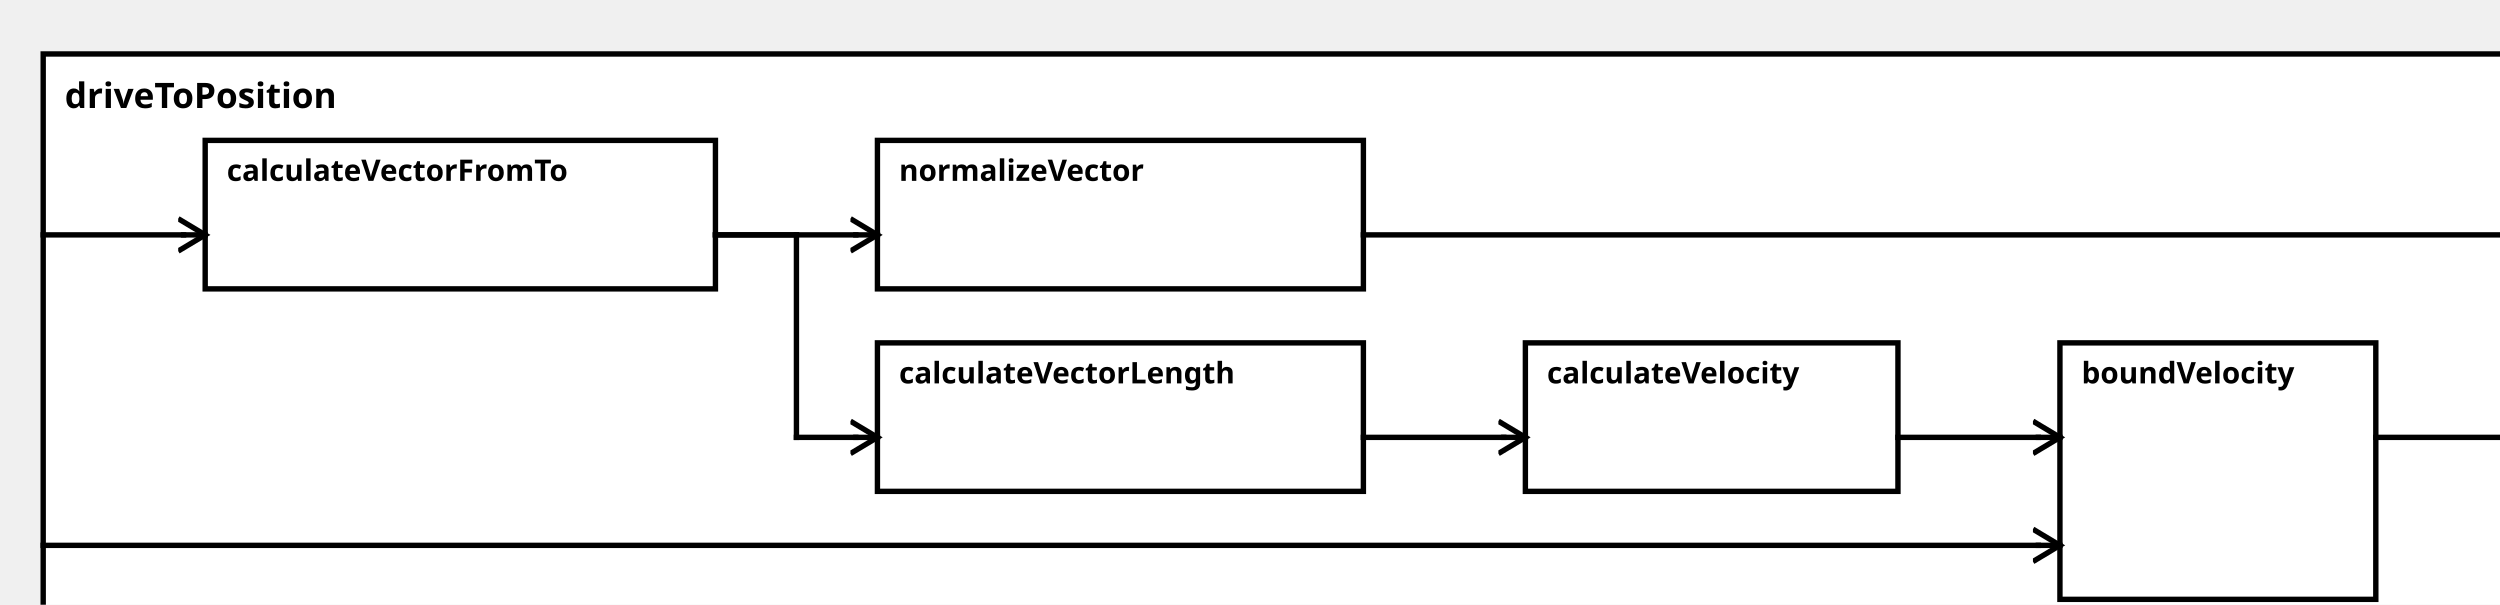
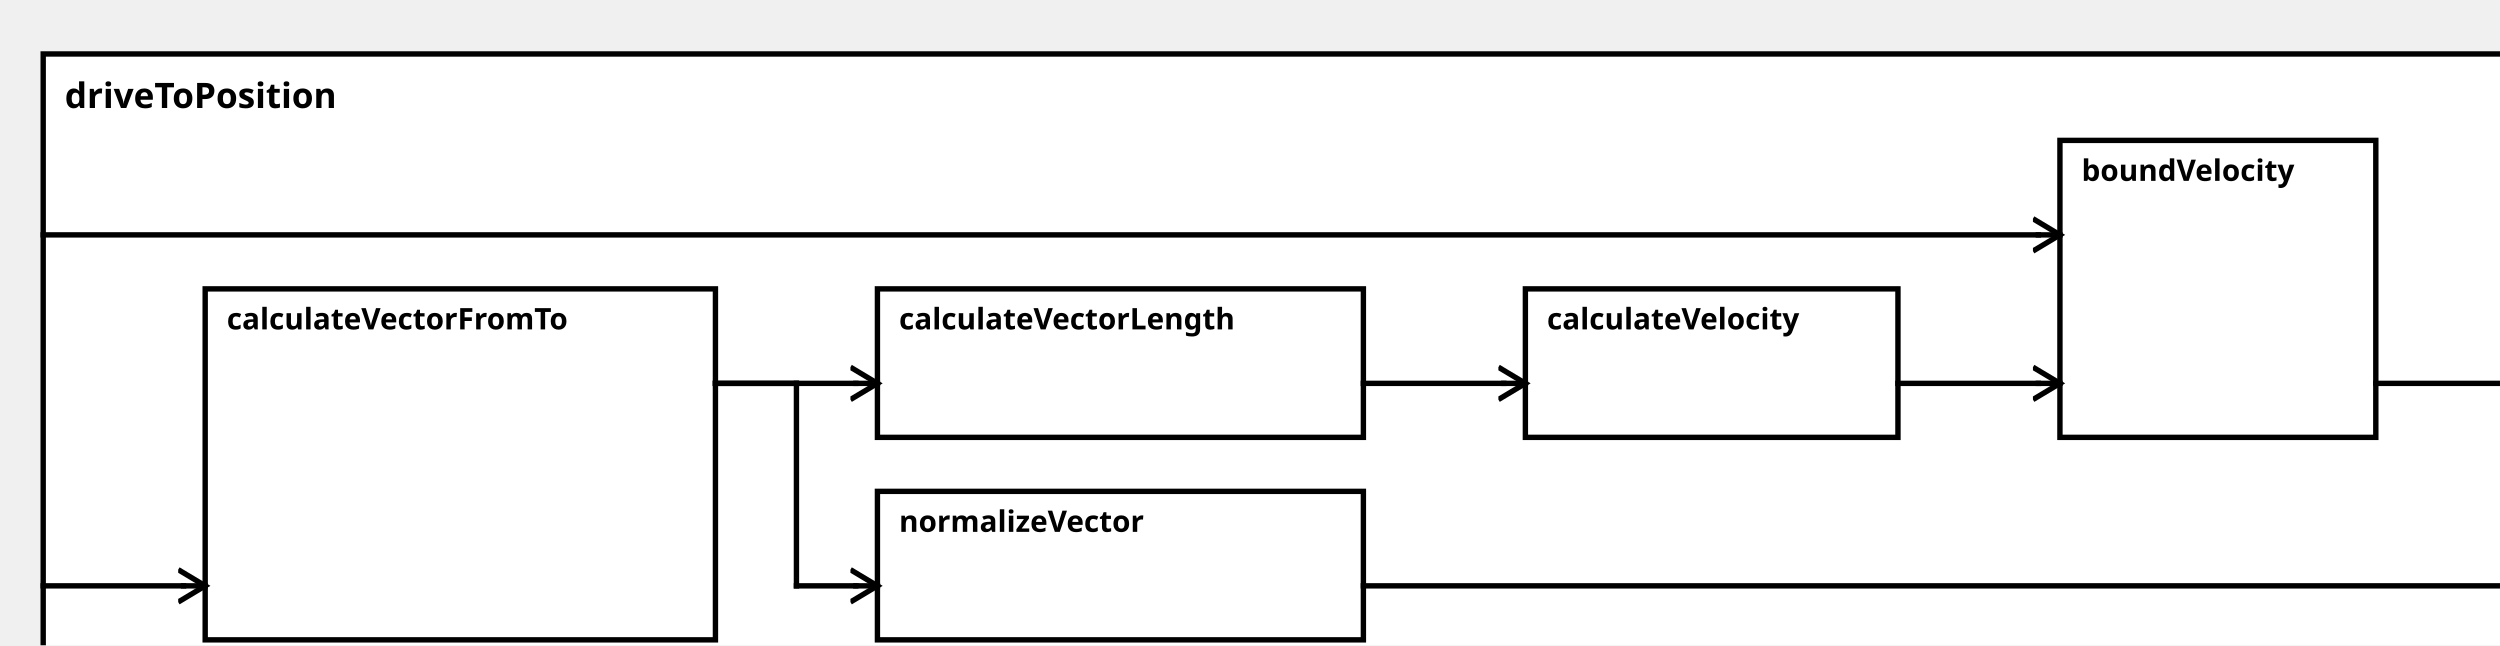
<svg xmlns="http://www.w3.org/2000/svg" width="100%" height="100%" version="1.1">
  <svg version="1.1">
    <g transform="translate(16 20)">
-       <rect id="0" width="924" height="222" style="fill:white;stroke:black;stroke-width:2;fill-opacity:1.0;stroke-opacity:1.0" />
+       <rect id="0" width="924" height="237" style="fill:white;stroke:black;stroke-width:2;fill-opacity:1.0;stroke-opacity:1.0" />
      <text x="8" y="20" style="font-weight: bold" font-family="Verdana" font-size="13" fill="black">
            driveToPosition
    </text>
    </g>
  </svg>
-   <g transform="translate(76 52)">
-     <rect data-name="autopilot.behavior.driveToPosition.calculateVectorFromTo" id="2" width="189" height="55" style="fill:white;stroke:black;stroke-width:2;fill-opacity:1.0;stroke-opacity:1.0" />
+   <g transform="translate(76 107)">
+     <rect data-name="autopilot.behavior.driveToPosition.calculateVectorFromTo" id="2" width="189" height="130" style="fill:white;stroke:black;stroke-width:2;fill-opacity:1.0;stroke-opacity:1.0" />
    <text x="8" y="15" alignment-baseline="middle" style="font-weight: bold" font-family="Verdana" font-size="11" fill="black">
    calculateVectorFromTo
    </text>
  </g>
-   <g transform="translate(325 52)">
-     <rect data-name="autopilot.behavior.driveToPosition.normalizeVector" id="3" width="180" height="55" style="fill:white;stroke:black;stroke-width:2;fill-opacity:1.0;stroke-opacity:1.0" />
+   <g transform="translate(325 182)">
+     <rect data-name="autopilot.behavior.driveToPosition.normalizeVector" id="4" width="180" height="55" style="fill:white;stroke:black;stroke-width:2;fill-opacity:1.0;stroke-opacity:1.0" />
    <text x="8" y="15" alignment-baseline="middle" style="font-weight: bold" font-family="Verdana" font-size="11" fill="black">
    normalizeVector
    </text>
  </g>
-   <g transform="translate(325 127)">
-     <rect data-name="autopilot.behavior.driveToPosition.calculateVectorLength" id="4" width="180" height="55" style="fill:white;stroke:black;stroke-width:2;fill-opacity:1.0;stroke-opacity:1.0" />
+   <g transform="translate(325 107)">
+     <rect data-name="autopilot.behavior.driveToPosition.calculateVectorLength" id="3" width="180" height="55" style="fill:white;stroke:black;stroke-width:2;fill-opacity:1.0;stroke-opacity:1.0" />
    <text x="8" y="15" alignment-baseline="middle" style="font-weight: bold" font-family="Verdana" font-size="11" fill="black">
    calculateVectorLength
    </text>
  </g>
-   <g transform="translate(565 127)">
+   <g transform="translate(565 107)">
    <rect data-name="autopilot.behavior.driveToPosition.calculateVelocity" id="5" width="138" height="55" style="fill:white;stroke:black;stroke-width:2;fill-opacity:1.0;stroke-opacity:1.0" />
    <text x="8" y="15" alignment-baseline="middle" style="font-weight: bold" font-family="Verdana" font-size="11" fill="black">
    calculateVelocity
    </text>
  </g>
-   <g transform="translate(763 127)">
-     <rect data-name="autopilot.behavior.driveToPosition.boundVelocity" id="6" width="117" height="95" style="fill:white;stroke:black;stroke-width:2;fill-opacity:1.0;stroke-opacity:1.0" />
+   <g transform="translate(763 52)">
+     <rect data-name="autopilot.behavior.driveToPosition.boundVelocity" id="6" width="117" height="110" style="fill:white;stroke:black;stroke-width:2;fill-opacity:1.0;stroke-opacity:1.0" />
    <text x="8" y="15" alignment-baseline="middle" style="font-weight: bold" font-family="Verdana" font-size="11" fill="black">
    boundVelocity
    </text>
  </g>
  <defs>
    <marker id="0,0,0" markerWidth="13" markerHeight="13" refX="5" refY="5" orient="auto">
      <polyline points="0,2 5,5 0,8" style="fill:none; stroke:rgb(0,0,0);                     stroke-width:1" />
    </marker>
  </defs>
-   <line stroke-linecap="square" x1="505" y1="87" x2="932" y2="87" style="stroke:rgb(0, 0,0);             stroke-width:2; " />
-   <line stroke-linecap="square" x1="932" y1="87" x2="940" y2="87" style="stroke:rgb(0, 0,0);             stroke-width:2;                 marker-end: url(#0,0,0)             " />
-   <line stroke-linecap="square" x1="880" y1="162" x2="932" y2="162" style="stroke:rgb(0, 0,0);             stroke-width:2; " />
-   <line stroke-linecap="square" x1="932" y1="162" x2="940" y2="162" style="stroke:rgb(0, 0,0);             stroke-width:2;                 marker-end: url(#0,0,0)             " />
-   <line stroke-linecap="square" x1="16" y1="87" x2="68" y2="87" style="stroke:rgb(0, 0,0);             stroke-width:2; " />
-   <line stroke-linecap="square" x1="68" y1="87" x2="76" y2="87" style="stroke:rgb(0, 0,0);             stroke-width:2;                 marker-end: url(#0,0,0)             " />
-   <line stroke-linecap="square" x1="265" y1="87" x2="317" y2="87" style="stroke:rgb(0, 0,0);             stroke-width:2; " />
-   <line stroke-linecap="square" x1="317" y1="87" x2="325" y2="87" style="stroke:rgb(0, 0,0);             stroke-width:2;                 marker-end: url(#0,0,0)             " />
-   <line stroke-linecap="square" x1="265" y1="87" x2="295" y2="87" style="stroke:rgb(0, 0,0);             stroke-width:2; " />
-   <line stroke-linecap="square" x1="295" y1="87" x2="295" y2="162" style="stroke:rgb(0, 0,0);             stroke-width:2; " />
-   <line stroke-linecap="square" x1="295" y1="162" x2="317" y2="162" style="stroke:rgb(0, 0,0);             stroke-width:2; " />
-   <line stroke-linecap="square" x1="317" y1="162" x2="325" y2="162" style="stroke:rgb(0, 0,0);             stroke-width:2;                 marker-end: url(#0,0,0)             " />
-   <line stroke-linecap="square" x1="505" y1="162" x2="557" y2="162" style="stroke:rgb(0, 0,0);             stroke-width:2; " />
-   <line stroke-linecap="square" x1="557" y1="162" x2="565" y2="162" style="stroke:rgb(0, 0,0);             stroke-width:2;                 marker-end: url(#0,0,0)             " />
-   <line stroke-linecap="square" x1="16" y1="202" x2="755" y2="202" style="stroke:rgb(0, 0,0);             stroke-width:2; " />
-   <line stroke-linecap="square" x1="755" y1="202" x2="763" y2="202" style="stroke:rgb(0, 0,0);             stroke-width:2;                 marker-end: url(#0,0,0)             " />
-   <line stroke-linecap="square" x1="703" y1="162" x2="755" y2="162" style="stroke:rgb(0, 0,0);             stroke-width:2; " />
-   <line stroke-linecap="square" x1="755" y1="162" x2="763" y2="162" style="stroke:rgb(0, 0,0);             stroke-width:2;                 marker-end: url(#0,0,0)             " />
+   <line stroke-linecap="square" x1="505" y1="217" x2="932" y2="217" style="stroke:rgb(0, 0,0);             stroke-width:2; " />
+   <line stroke-linecap="square" x1="932" y1="217" x2="940" y2="217" style="stroke:rgb(0, 0,0);             stroke-width:2;                 marker-end: url(#0,0,0)             " />
+   <line stroke-linecap="square" x1="880" y1="142" x2="932" y2="142" style="stroke:rgb(0, 0,0);             stroke-width:2; " />
+   <line stroke-linecap="square" x1="932" y1="142" x2="940" y2="142" style="stroke:rgb(0, 0,0);             stroke-width:2;                 marker-end: url(#0,0,0)             " />
+   <line stroke-linecap="square" x1="16" y1="217" x2="68" y2="217" style="stroke:rgb(0, 0,0);             stroke-width:2; " />
+   <line stroke-linecap="square" x1="68" y1="217" x2="76" y2="217" style="stroke:rgb(0, 0,0);             stroke-width:2;                 marker-end: url(#0,0,0)             " />
+   <line stroke-linecap="square" x1="265" y1="142" x2="295" y2="142" style="stroke:rgb(0, 0,0);             stroke-width:2; " />
+   <line stroke-linecap="square" x1="295" y1="142" x2="295" y2="217" style="stroke:rgb(0, 0,0);             stroke-width:2; " />
+   <line stroke-linecap="square" x1="295" y1="217" x2="317" y2="217" style="stroke:rgb(0, 0,0);             stroke-width:2; " />
+   <line stroke-linecap="square" x1="317" y1="217" x2="325" y2="217" style="stroke:rgb(0, 0,0);             stroke-width:2;                 marker-end: url(#0,0,0)             " />
+   <line stroke-linecap="square" x1="265" y1="142" x2="317" y2="142" style="stroke:rgb(0, 0,0);             stroke-width:2; " />
+   <line stroke-linecap="square" x1="317" y1="142" x2="325" y2="142" style="stroke:rgb(0, 0,0);             stroke-width:2;                 marker-end: url(#0,0,0)             " />
+   <line stroke-linecap="square" x1="505" y1="142" x2="557" y2="142" style="stroke:rgb(0, 0,0);             stroke-width:2; " />
+   <line stroke-linecap="square" x1="557" y1="142" x2="565" y2="142" style="stroke:rgb(0, 0,0);             stroke-width:2;                 marker-end: url(#0,0,0)             " />
+   <line stroke-linecap="square" x1="16" y1="87" x2="755" y2="87" style="stroke:rgb(0, 0,0);             stroke-width:2; " />
+   <line stroke-linecap="square" x1="755" y1="87" x2="763" y2="87" style="stroke:rgb(0, 0,0);             stroke-width:2;                 marker-end: url(#0,0,0)             " />
+   <line stroke-linecap="square" x1="703" y1="142" x2="755" y2="142" style="stroke:rgb(0, 0,0);             stroke-width:2; " />
+   <line stroke-linecap="square" x1="755" y1="142" x2="763" y2="142" style="stroke:rgb(0, 0,0);             stroke-width:2;                 marker-end: url(#0,0,0)             " />
</svg>
